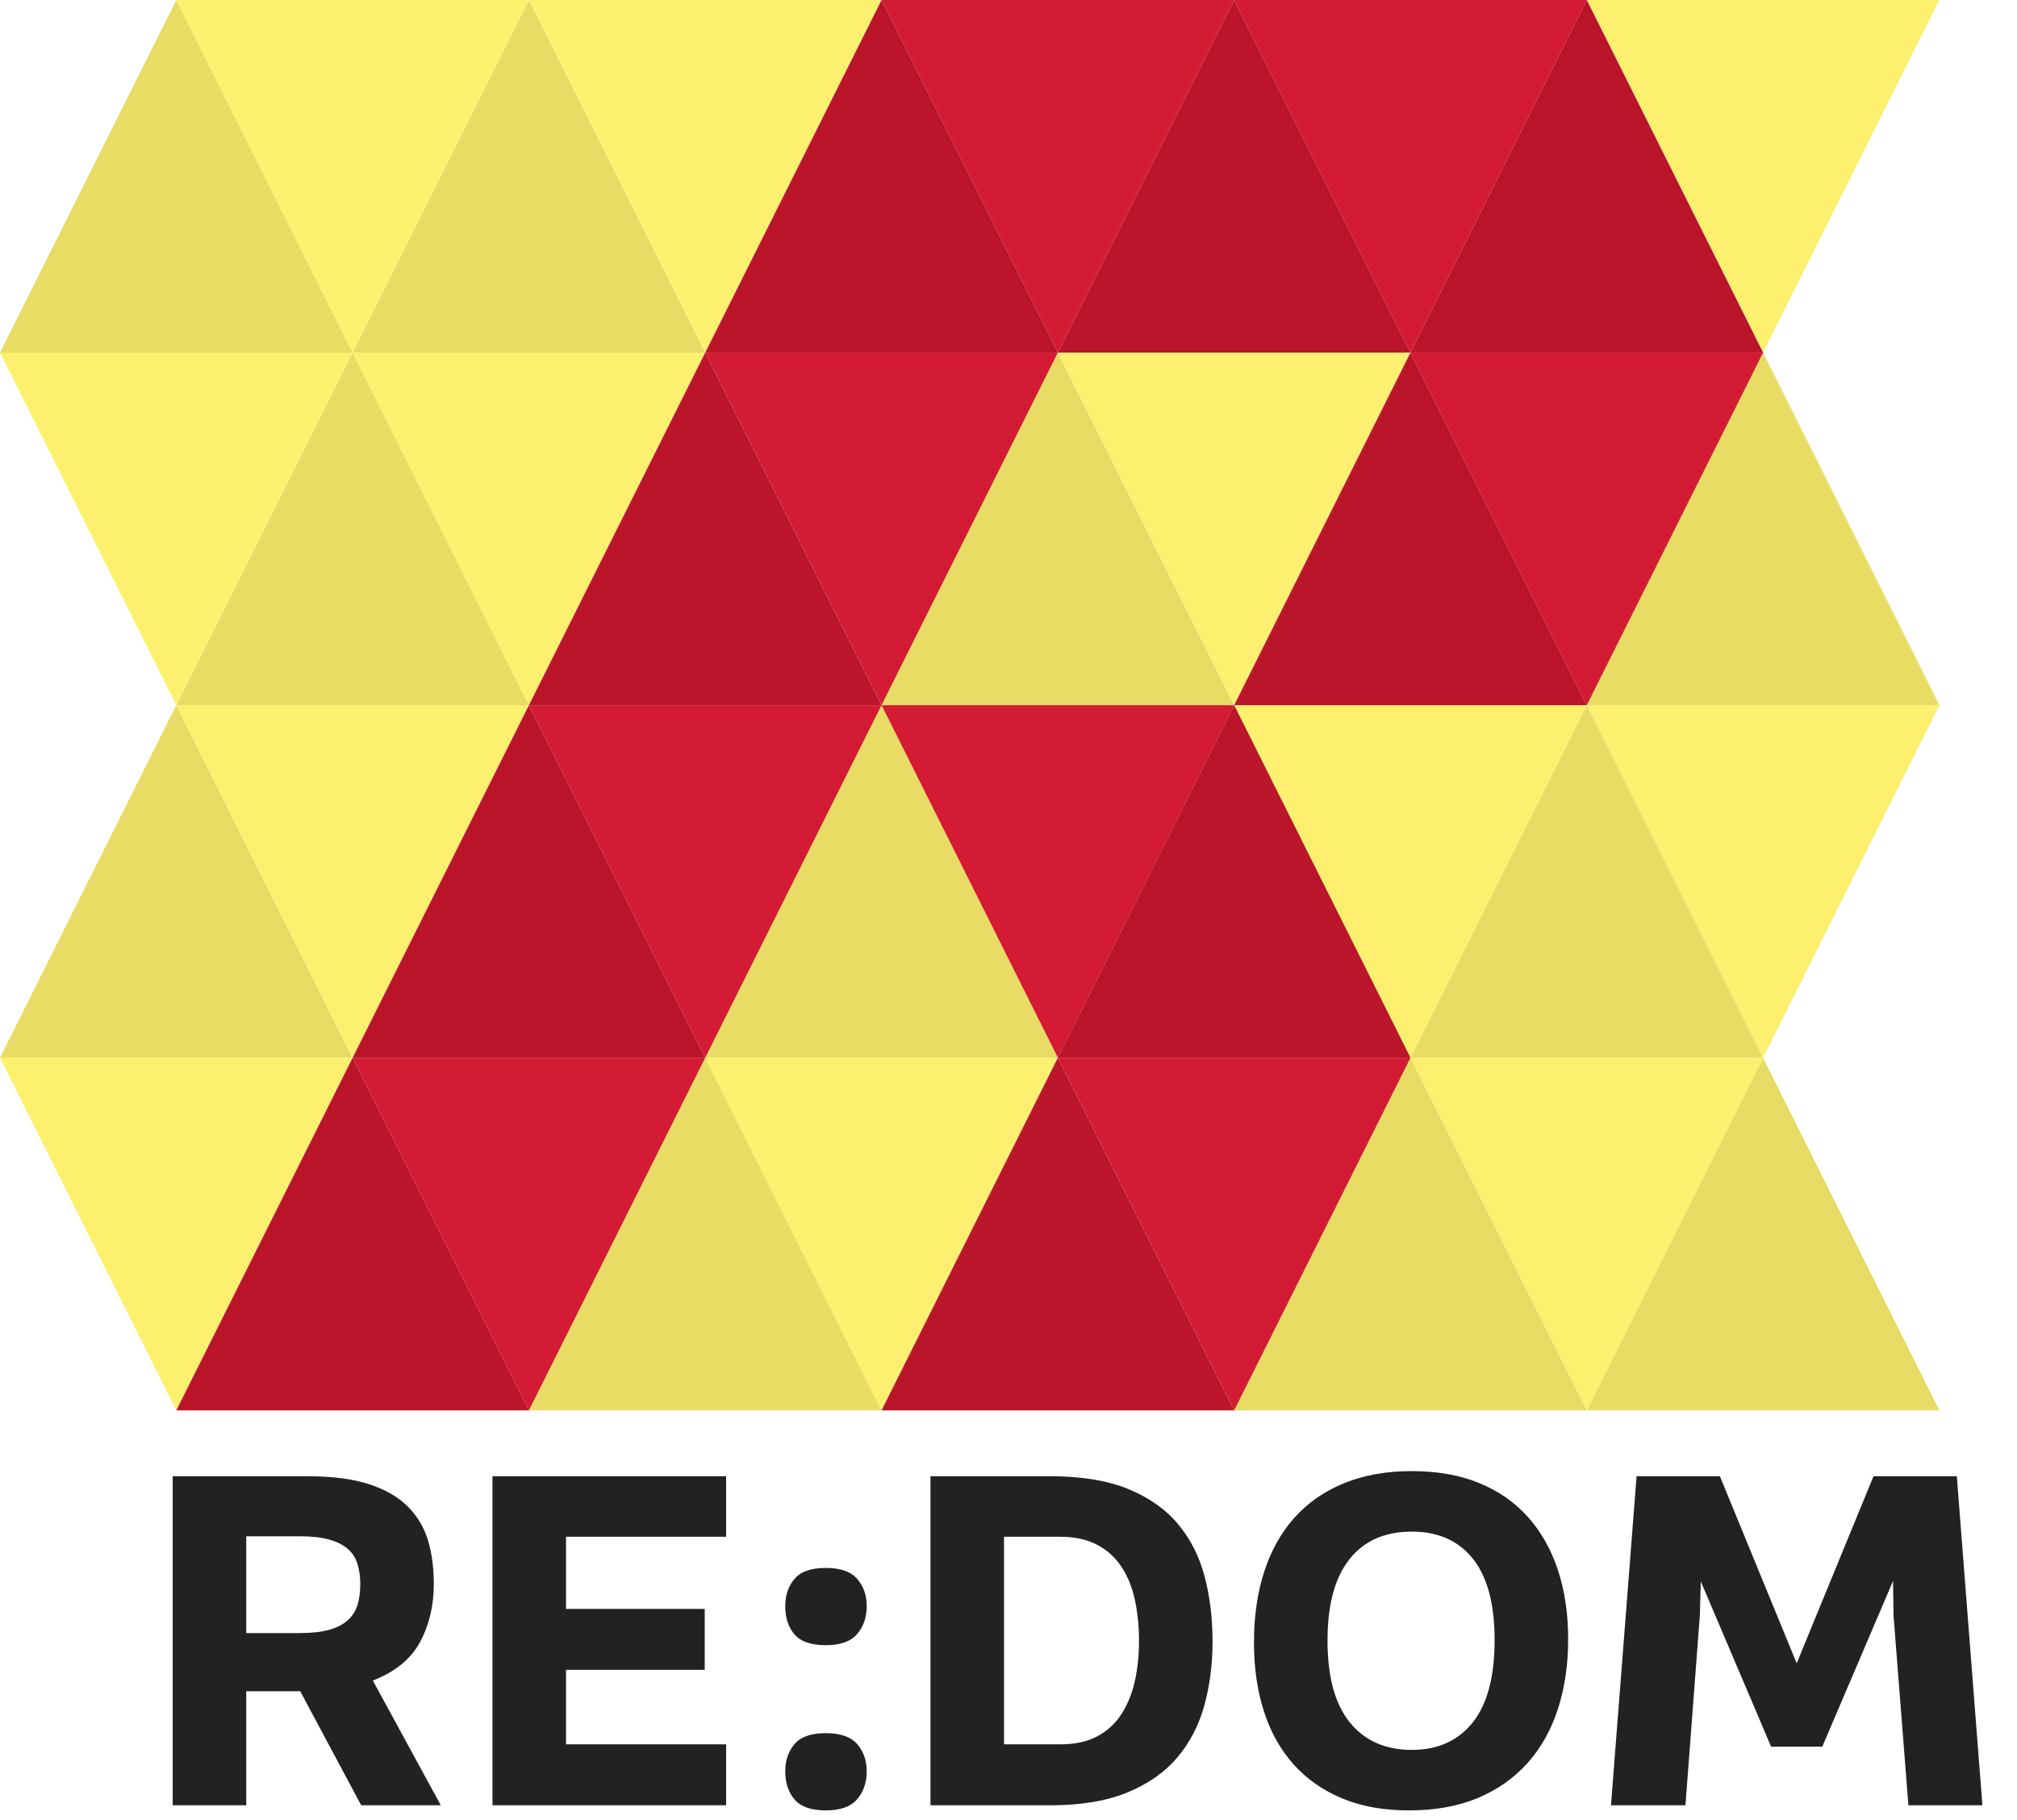
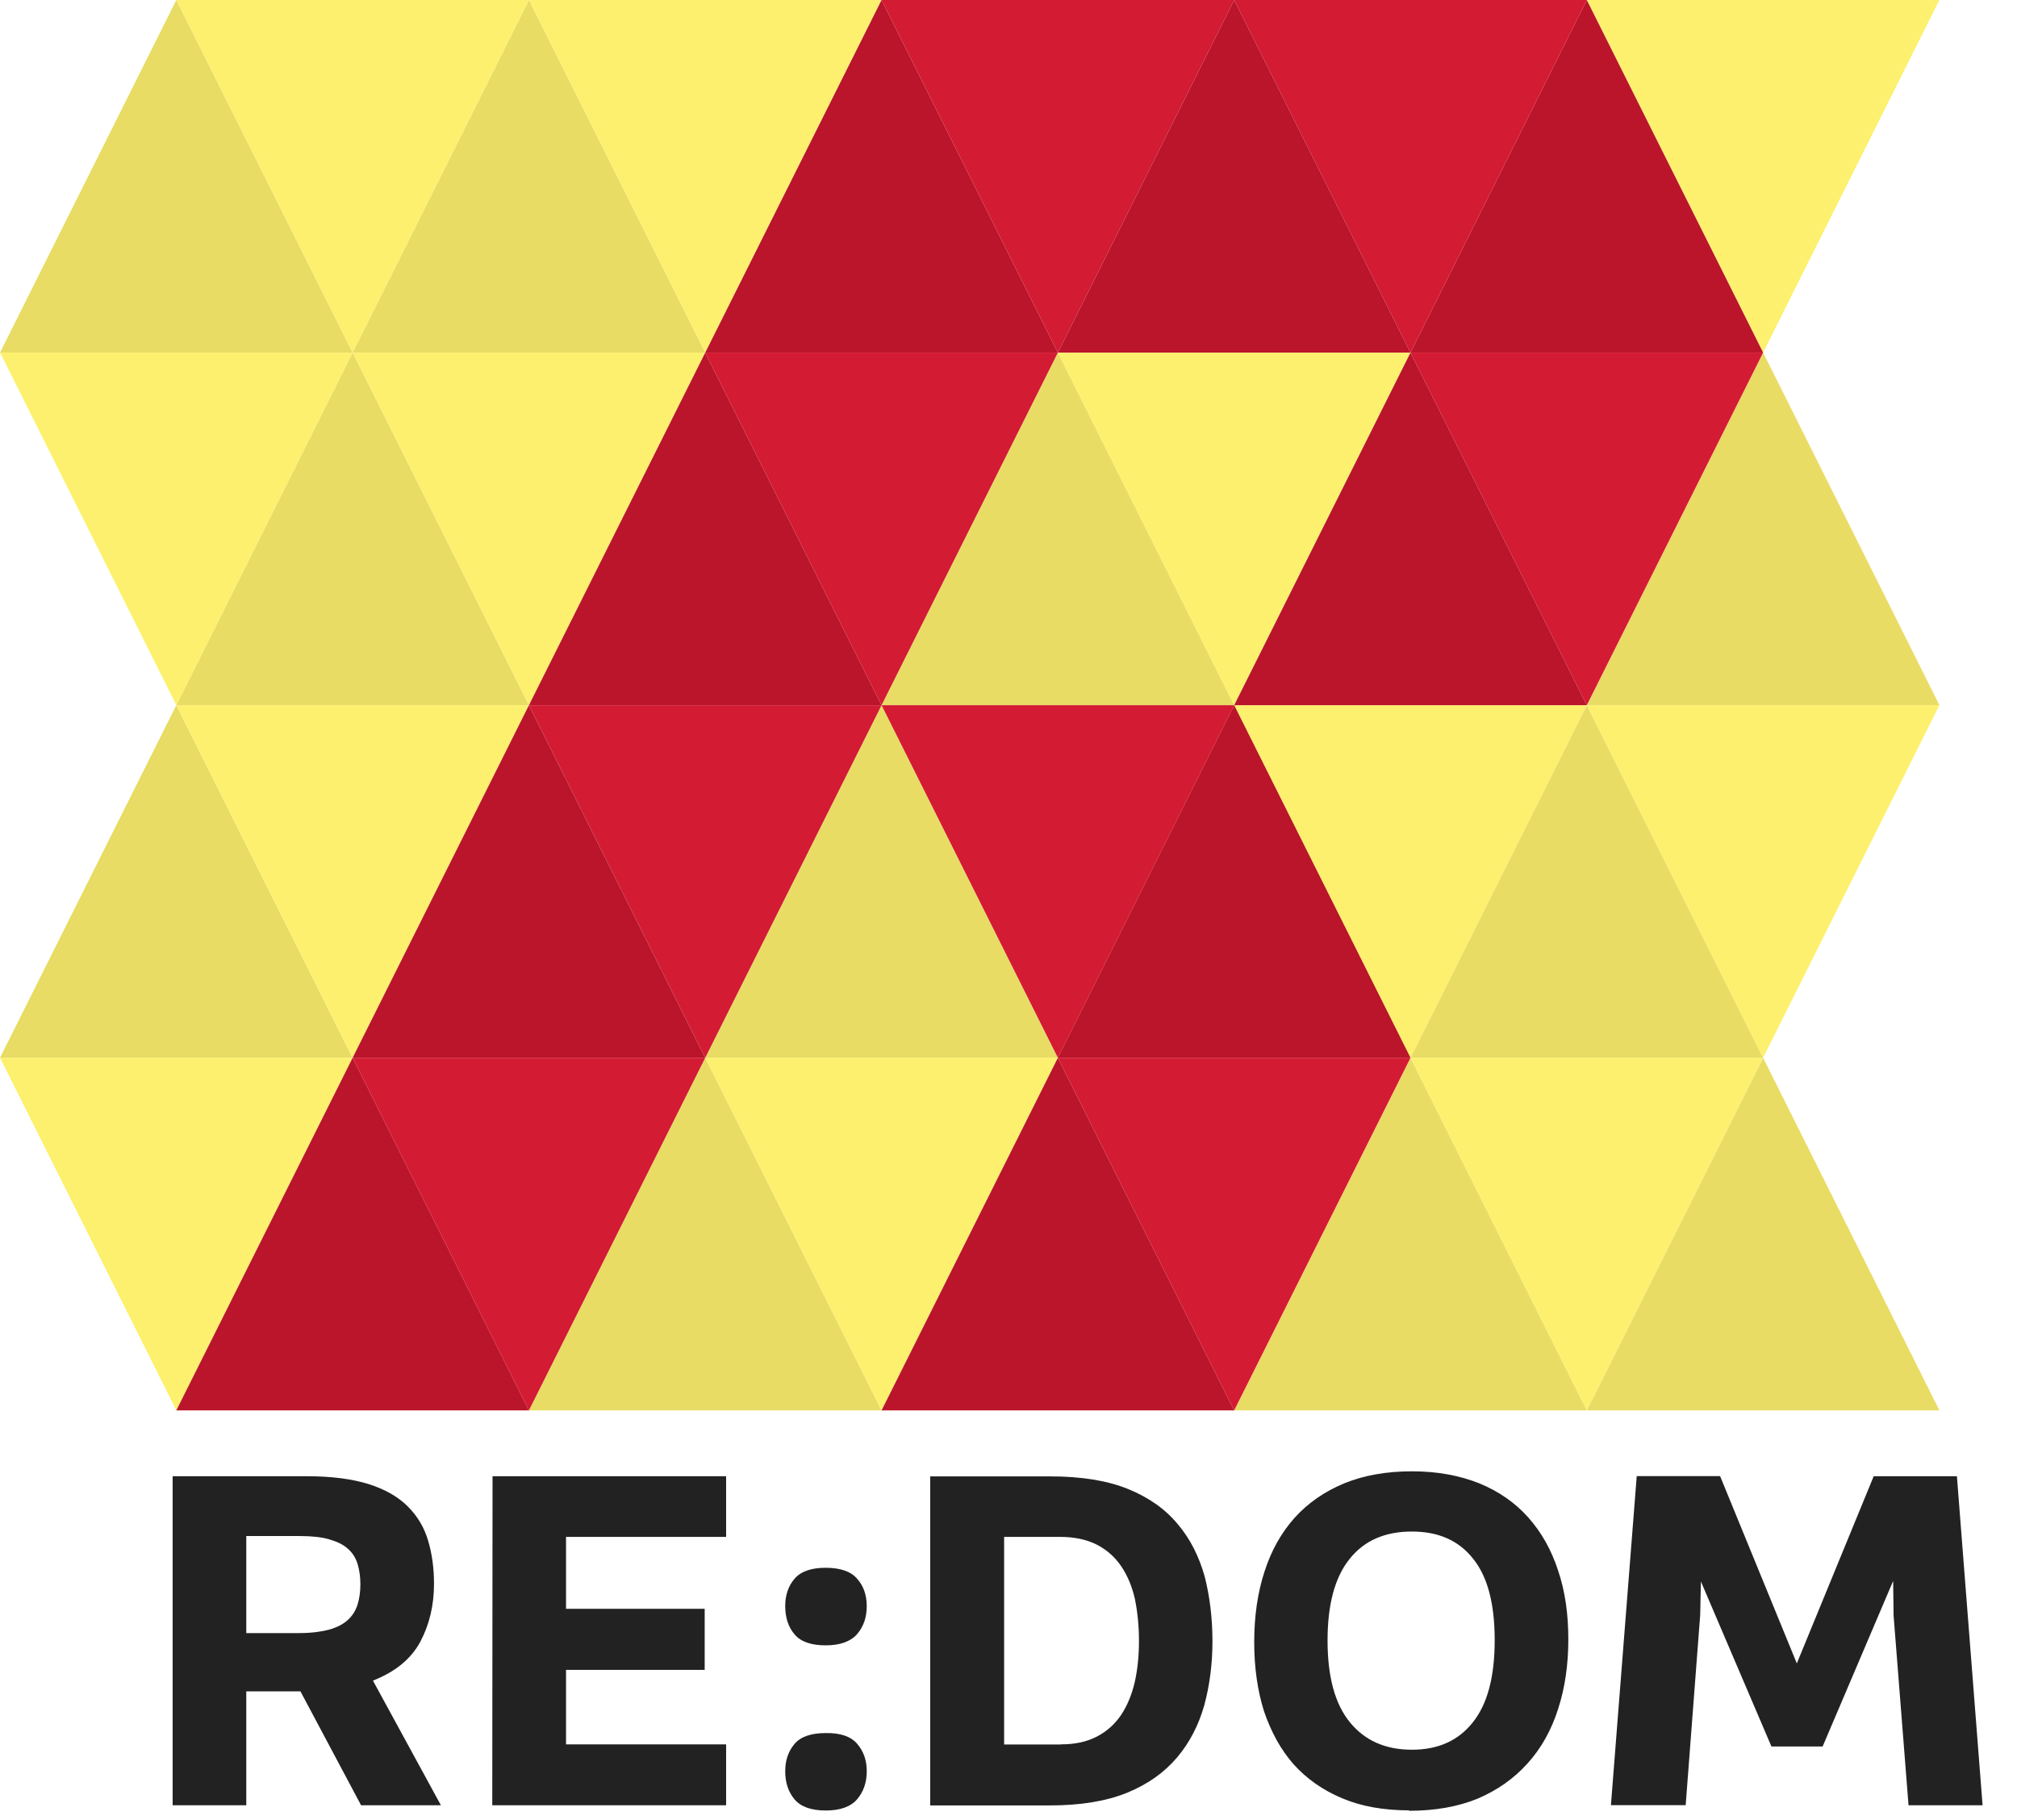
- <svg xmlns="http://www.w3.org/2000/svg" width="143px" height="129px" viewBox="0 0 143 129" version="1.1">
-   <defs />
-   <g id="Page-1" stroke="none" stroke-width="1" fill="none" fill-rule="evenodd">
-     <path d="M125,75 L137.5,100 L112.5,100 L125,75 Z M125,25 L137.5,50 L112.5,50 L125,25 Z M100,75 L112.5,100 L87.5,100 L100,75 Z M112.5,50 L125,75 L100,75 L112.5,50 Z M12.5,50 L25,75 L0,75 L12.5,50 Z M37.5,0 L50,25 L25,25 L37.5,0 Z M12.5,0 L25,25 L0,25 L12.5,0 Z M25,25 L37.5,50 L12.5,50 L25,25 Z M50,75 L62.5,100 L37.5,100 L50,75 Z M62.5,50 L75,75 L50,75 L62.5,50 Z M75,25 L87.5,50 L62.5,50 L75,25 Z M87.5,50 L100,75 L75,75 L87.5,50 Z" id="Combined-Shape" fill="#E8DC64" />
-     <path d="M25,75 L37.5,50 L12.5,50 L25,75 Z M50,25 L62.5,0 L37.5,0 L50,25 Z M25,25 L37.5,0 L12.5,0 L25,25 Z M37.5,50 L50,25 L25,25 L37.5,50 Z M12.5,50 L25,25 L0,25 L12.5,50 Z M62.5,100 L75,75 L50,75 L62.5,100 Z M100,75 L112.5,50 L87.5,50 L100,75 Z M112.5,100 L125,75 L100,75 L112.5,100 Z M125,75 L137.5,50 L112.5,50 L125,75 Z M125,25 L137.5,0 L112.5,0 L125,25 Z M12.5,100 L25,75 L0,75 L12.5,100 Z M87.5,50 L100,25 L75,25 L87.5,50 Z" id="Combined-Shape" fill="#FDF06F" />
-     <path d="M25,75 L37.5,100 L12.5,100 L25,75 Z M75,75 L87.5,100 L62.5,100 L75,75 Z M37.5,50 L50,75 L25,75 L37.5,50 Z M50,25 L62.5,50 L37.5,50 L50,25 Z M87.5,0 L100,25 L75,25 L87.5,0 Z M112.5,0 L125,25 L100,25 L112.5,0 Z M100,25 L112.5,50 L87.5,50 L100,25 Z M62.5,0 L75,25 L50,25 L62.5,0 Z M87.5,50 L100,75 L75,75 L87.5,50 Z" id="Combined-Shape" fill="#BA152B" />
-     <path d="M100,25 L112.5,0 L87.5,0 L100,25 Z M37.5,100 L50,75 L25,75 L37.5,100 Z M50,75 L62.5,50 L37.5,50 L50,75 Z M75,25 L87.5,0 L62.5,0 L75,25 Z M87.5,100 L100,75 L75,75 L87.5,100 Z M112.5,50 L125,25 L100,25 L112.5,50 Z M75,75 L87.5,50 L62.5,50 L75,75 Z M62.5,50 L75,25 L50,25 L62.5,50 Z" id="Combined-Shape" fill="#D31B33" />
-     <path d="M21.781,104.669 C23.541,104.669 24.998,104.856 26.154,105.23 C27.309,105.604 28.227,106.132 28.909,106.814 C29.591,107.496 30.069,108.299 30.345,109.223 C30.62,110.147 30.757,111.17 30.757,112.292 C30.757,113.832 30.433,115.207 29.784,116.417 C29.134,117.627 28.018,118.54 26.434,119.156 L31.252,128 L25.609,128 L21.286,119.915 L17.458,119.915 L17.458,128 L12.244,128 L12.244,104.669 L21.781,104.669 Z M17.458,115.79 L21.22,115.79 C22.078,115.79 22.782,115.713 23.332,115.559 C23.882,115.405 24.322,115.18 24.652,114.882 C24.982,114.585 25.213,114.223 25.345,113.793 C25.477,113.364 25.543,112.875 25.543,112.325 C25.543,111.797 25.477,111.319 25.345,110.889 C25.213,110.46 24.982,110.103 24.652,109.817 C24.322,109.531 23.882,109.311 23.332,109.157 C22.782,109.003 22.078,108.926 21.22,108.926 L17.458,108.926 L17.458,115.79 Z M34.915,128 L34.915,104.669 L51.481,104.669 L51.481,108.959 L40.129,108.959 L40.129,114.074 L49.963,114.074 L49.963,118.397 L40.129,118.397 L40.129,123.677 L51.481,123.677 L51.481,128 L34.915,128 Z M61.447,125.591 C61.447,126.383 61.222,127.043 60.77,127.571 C60.319,128.099 59.577,128.363 58.543,128.363 C57.509,128.363 56.772,128.105 56.332,127.588 C55.892,127.07 55.672,126.405 55.672,125.591 C55.672,124.821 55.892,124.178 56.332,123.66 C56.772,123.143 57.509,122.885 58.543,122.885 C59.577,122.885 60.319,123.143 60.77,123.66 C61.222,124.178 61.447,124.821 61.447,125.591 L61.447,125.591 Z M61.447,113.876 C61.447,114.668 61.222,115.328 60.77,115.856 C60.319,116.384 59.577,116.648 58.543,116.648 C57.509,116.648 56.772,116.395 56.332,115.889 C55.892,115.383 55.672,114.712 55.672,113.876 C55.672,113.106 55.892,112.463 56.332,111.945 C56.772,111.428 57.509,111.17 58.543,111.17 C59.577,111.17 60.319,111.428 60.77,111.945 C61.222,112.463 61.447,113.106 61.447,113.876 L61.447,113.876 Z M65.968,104.669 L74.449,104.669 C76.671,104.669 78.519,104.971 79.993,105.576 C81.467,106.182 82.644,107.012 83.524,108.068 C84.404,109.124 85.031,110.361 85.405,111.781 C85.779,113.2 85.966,114.734 85.966,116.384 C85.966,117.99 85.774,119.497 85.388,120.905 C85.003,122.313 84.366,123.545 83.475,124.601 C82.583,125.657 81.401,126.487 79.927,127.093 C78.453,127.698 76.627,128 74.449,128 L65.968,128 L65.968,104.669 Z M75.208,123.677 C76.198,123.677 77.045,123.496 77.749,123.132 C78.453,122.769 79.025,122.258 79.465,121.598 C79.905,120.938 80.229,120.163 80.439,119.272 C80.648,118.38 80.752,117.407 80.752,116.351 C80.752,115.295 80.653,114.316 80.455,113.414 C80.257,112.512 79.938,111.731 79.498,111.071 C79.058,110.411 78.481,109.894 77.766,109.52 C77.05,109.146 76.176,108.959 75.142,108.959 L71.182,108.959 L71.182,123.677 L75.208,123.677 Z M99.892,128.363 C98.088,128.363 96.504,128.077 95.14,127.505 C93.776,126.933 92.632,126.13 91.708,125.096 C90.784,124.062 90.086,122.814 89.612,121.35 C89.139,119.887 88.903,118.254 88.903,116.45 C88.903,114.602 89.145,112.93 89.629,111.434 C90.113,109.938 90.828,108.662 91.774,107.606 C92.72,106.55 93.891,105.736 95.288,105.164 C96.686,104.592 98.286,104.306 100.09,104.306 C101.894,104.306 103.483,104.586 104.859,105.147 C106.234,105.709 107.388,106.511 108.323,107.556 C109.259,108.602 109.968,109.855 110.452,111.319 C110.936,112.782 111.178,114.415 111.178,116.219 C111.178,118.023 110.936,119.673 110.452,121.169 C109.968,122.665 109.248,123.946 108.29,125.013 C107.333,126.081 106.157,126.905 104.76,127.489 C103.362,128.072 101.74,128.363 99.892,128.363 L99.892,128.363 Z M100.09,124.073 C101.938,124.073 103.379,123.424 104.413,122.126 C105.447,120.828 105.964,118.881 105.964,116.285 C105.964,113.733 105.453,111.814 104.43,110.526 C103.406,109.239 101.96,108.596 100.09,108.596 C98.176,108.596 96.702,109.25 95.668,110.559 C94.634,111.869 94.117,113.788 94.117,116.318 C94.117,118.892 94.645,120.828 95.701,122.126 C96.757,123.424 98.22,124.073 100.09,124.073 L100.09,124.073 Z M121.936,104.669 L127.381,117.935 L132.826,104.669 L138.733,104.669 L140.548,128 L135.301,128 L134.245,114.536 L134.212,112.094 L129.196,123.842 L125.566,123.842 L120.583,112.127 L120.517,114.503 L119.494,128 L114.214,128 L116.029,104.669 L121.936,104.669 Z" id="RE:DOM" fill="#222222" />
+ <svg xmlns="http://www.w3.org/2000/svg" width="143" height="129">
+   <g fill="none">
+     <path id="Combined-Shape" fill="#E8DC64" d="M125 75l12.5 25h-25L125 75zm0-50l12.5 25h-25L125 25zm-25 50l12.5 25h-25L100 75zm12.5-25L125 75h-25l12.5-25zm-100 0L25 75H0l12.5-25zm25-50L50 25H25L37.5 0zm-25 0L25 25H0L12.5 0zM25 25l12.5 25h-25L25 25zm25 50l12.5 25h-25L50 75zm12.5-25L75 75H50l12.5-25zM75 25l12.5 25h-25L75 25zm12.5 25L100 75H75l12.5-25z" />
+     <path id="Combined-Shape" fill="#FDF06F" d="M25 75l12.5-25h-25L25 75zm25-50L62.5 0h-25L50 25zm-25 0L37.5 0h-25L25 25zm12.5 25L50 25H25l12.5 25zm-25 0L25 25H0l12.5 25zm50 50L75 75H50l12.5 25zM100 75l12.5-25h-25L100 75zm12.5 25L125 75h-25l12.5 25zM125 75l12.5-25h-25L125 75zm0-50l12.5-25h-25L125 25zM12.5 100L25 75H0l12.5 25zm75-50L100 25H75l12.5 25z" />
+     <path id="Combined-Shape" fill="#BA152B" d="M25 75l12.5 25h-25L25 75zm50 0l12.5 25h-25L75 75zM37.5 50L50 75H25l12.5-25zM50 25l12.5 25h-25L50 25zM87.5 0L100 25H75L87.5 0zm25 0L125 25h-25l12.5-25zM100 25l12.5 25h-25L100 25zM62.5 0L75 25H50L62.5 0zm25 50L100 75H75l12.5-25z" />
+     <path fill="#D31B33" d="M100 25l12.5-25h-25L100 25zm-62.5 75L50 75H25l12.5 25zM50 75l12.5-25h-25L50 75zm25-50L87.5 0h-25L75 25zm12.5 75L100 75H75l12.5 25zm25-50L125 25h-25l12.5 25zM75 75l12.5-25h-25L75 75zM62.5 50L75 25H50l12.5 25z" />
+     <path fill="#222" d="M21.78 104.67c1.76 0 3.22.2 4.37.56 1.16.37 2.08.9 2.76 1.58.7.7 1.17 1.5 1.44 2.42.28.93.42 1.95.42 3.07 0 1.53-.33 2.9-.98 4.12-.65 1.2-1.76 2.12-3.35 2.74l4.82 8.84H25.6l-4.3-8.08h-3.84V128h-5.22v-23.33h9.54zm-4.32 11.12h3.76c.86 0 1.56-.1 2.1-.24.56-.16 1-.38 1.33-.68.33-.3.56-.66.7-1.1.13-.42.2-.9.2-1.45 0-.53-.07-1-.2-1.44-.14-.44-.37-.8-.7-1.08-.33-.3-.77-.5-1.32-.66-.55-.16-1.25-.23-2.1-.23h-3.77v6.86zM34.9 128l.02-23.33h16.56v4.3H40.13v5.1h9.83v4.33h-9.83v5.28h11.35V128H34.92zm26.55-2.4c0 .78-.23 1.44-.68 1.97-.45.53-1.2.8-2.23.8s-1.77-.27-2.2-.78c-.45-.53-.67-1.2-.67-2 0-.78.22-1.42.66-1.94.44-.52 1.18-.77 2.2-.77 1.05-.02 1.8.24 2.24.76.45.52.68 1.16.68 1.93zm0-11.72c0 .8-.23 1.45-.68 1.98-.45.52-1.2.8-2.23.8s-1.77-.26-2.2-.77c-.45-.52-.67-1.2-.67-2.02 0-.77.22-1.42.66-1.93.44-.52 1.18-.78 2.2-.78 1.05 0 1.8.26 2.24.78.45.5.68 1.16.68 1.93zm4.52-9.2h8.48c2.22 0 4.07.3 5.54.9 1.47.6 2.64 1.43 3.52 2.5.88 1.04 1.5 2.28 1.9 3.7.36 1.42.55 2.95.55 4.6 0 1.6-.2 3.12-.58 4.53-.4 1.4-1.03 2.64-1.93 3.7-.9 1.06-2.07 1.9-3.54 2.5-1.48.6-3.3.9-5.48.9h-8.48v-23.33zm9.24 19c1 0 1.84-.18 2.55-.55.7-.36 1.27-.87 1.72-1.53.44-.66.76-1.44.97-2.33.2-.9.3-1.86.3-2.92 0-1.06-.1-2.03-.28-2.94-.2-.9-.52-1.67-.96-2.33-.44-.66-1.02-1.18-1.73-1.55-.72-.37-1.6-.56-2.63-.56h-3.96v14.72h4.03zm24.7 4.68c-1.8 0-3.4-.28-4.76-.86-1.36-.57-2.5-1.37-3.43-2.4-.92-1.04-1.6-2.3-2.1-3.75-.46-1.46-.7-3.1-.7-4.9 0-1.85.24-3.52.73-5.02.48-1.5 1.2-2.77 2.14-3.82.95-1.05 2.12-1.86 3.52-2.44 1.4-.57 3-.85 4.8-.85 1.8 0 3.38.3 4.76.85 1.37.56 2.53 1.36 3.46 2.4.94 1.05 1.65 2.3 2.13 3.77.5 1.46.73 3.1.73 4.9 0 1.8-.24 3.45-.73 4.95-.48 1.5-1.2 2.78-2.16 3.84-.97 1.08-2.14 1.9-3.54 2.5-1.4.57-3.02.86-4.87.86zm.2-4.3c1.84 0 3.28-.64 4.3-1.93 1.05-1.3 1.56-3.25 1.56-5.84 0-2.57-.5-4.5-1.53-5.77-1.02-1.3-2.47-1.93-4.34-1.93-1.92 0-3.4.65-4.43 1.96-1.04 1.3-1.55 3.23-1.55 5.76 0 2.57.52 4.5 1.58 5.8 1.06 1.3 2.52 1.95 4.4 1.95zm21.84-19.4l5.44 13.28 5.45-13.27h5.9l1.82 23.33h-5.25l-1.06-13.46-.03-2.45-5 11.74h-3.63l-5-11.7-.05 2.36-1.03 13.5h-5.3l1.83-23.33h5.9z" />
  </g>
</svg>
